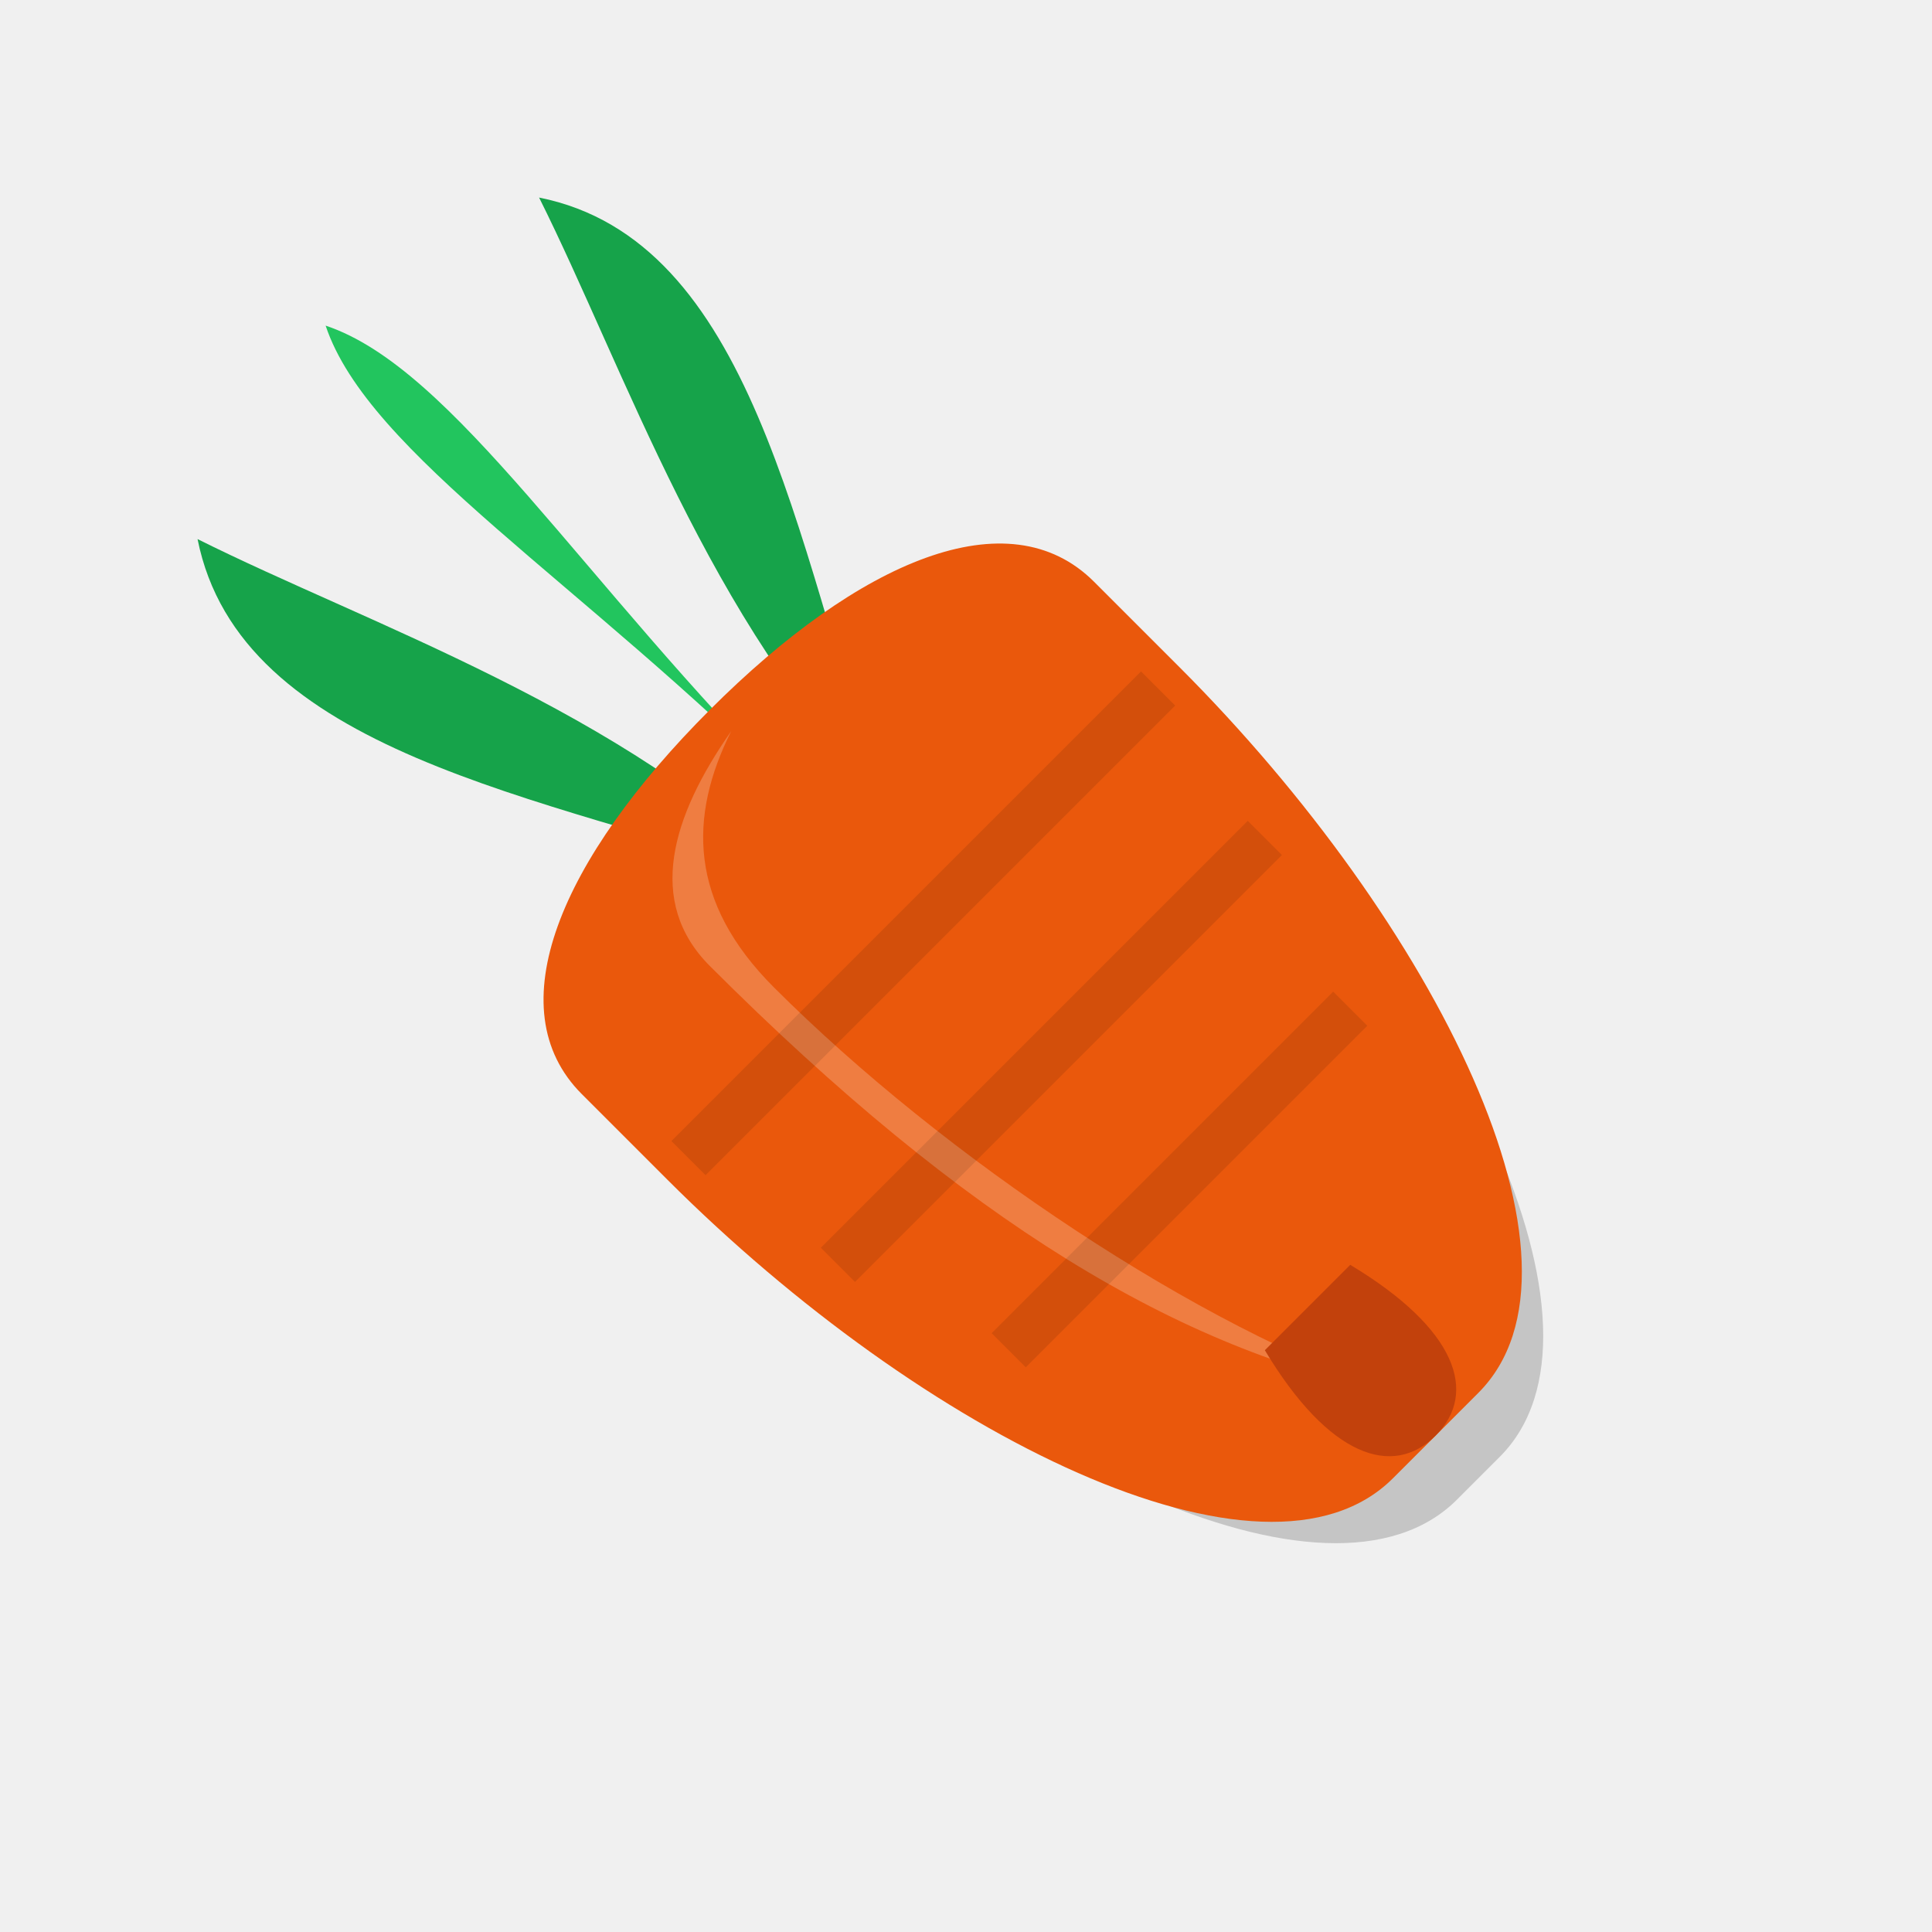
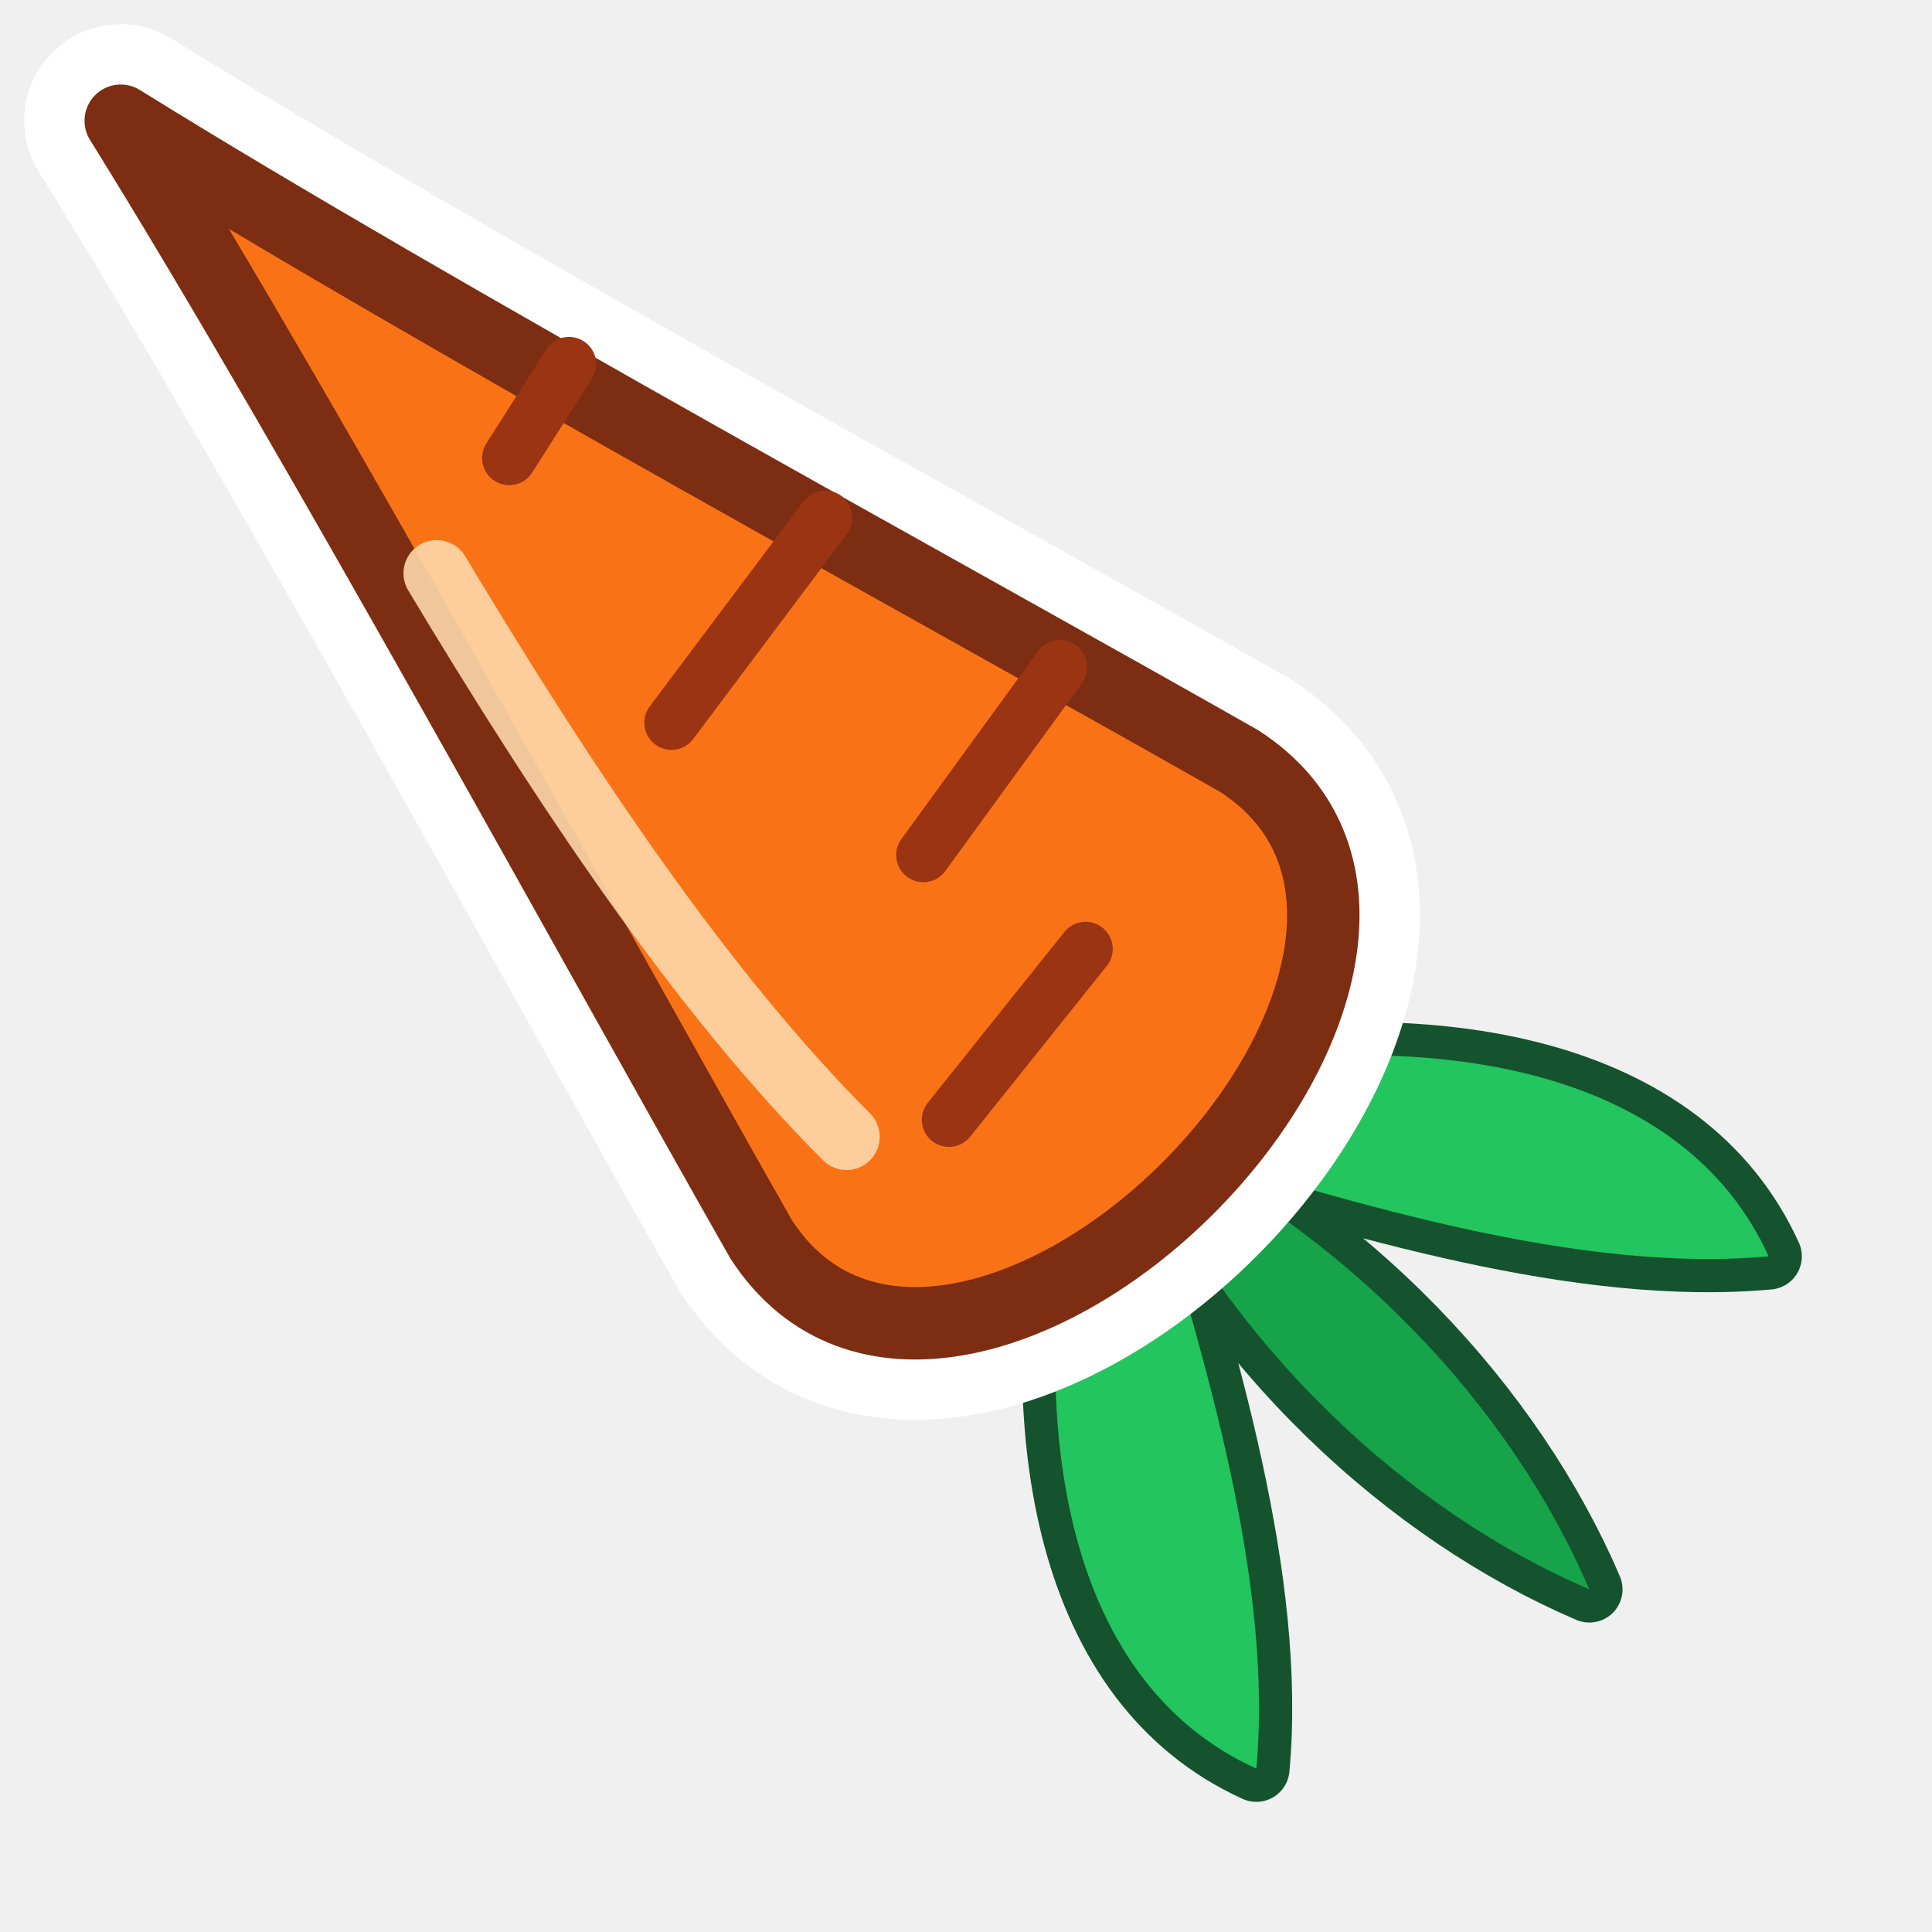
<svg xmlns="http://www.w3.org/2000/svg" width="32" height="32" viewBox="0 0 32 32">
-   <g transform="translate(16 16) rotate(-45) translate(-16 -16)">
-     <path d="M15 13 C13 9 10 5 12 2 C13 5 15 9 15 13Z" fill="#16A34A" />
-     <path d="M16 12 C16 7 15 3 16 1 C17 3 16 7 16 12Z" fill="#22C55E" />
-     <path d="M17 13 C19 9 22 5 20 2 C19 5 17 9 17 13Z" fill="#16A34A" />
-     <path d="M15.5 28 C12.5 28 10.5 22 10.5 16 L10.5 14 C10.5 12 13 11 16 11 C19 11 21.5 12 21.5 14 L21.5 16 C21.5 22 19.5 28 16.5 28Z" fill="rgba(0,0,0,0.18)" />
-     <path d="M15 27 C12 27 10 21 10 15 L10 13 C10 11 12.5 10 16 10 C19.5 10 22 11 22 13 L22 15 C22 21 20 27 17 27Z" fill="#EA580C" />
-     <path d="M13 13 C13 11.5 14.3 10.8 16 10.5 C14.5 11 13.5 12 13.5 14 C13.5 18 14.5 23 16 26 C14 23 13 19 13 13Z" fill="rgba(255,255,255,0.22)" />
-     <line x1="10.5" y1="15" x2="21.5" y2="15" stroke="rgba(0,0,0,0.1)" stroke-width="0.8" />
-     <line x1="11" y1="18" x2="21" y2="18" stroke="rgba(0,0,0,0.1)" stroke-width="0.8" />
-     <line x1="12" y1="21" x2="20" y2="21" stroke="rgba(0,0,0,0.1)" stroke-width="0.8" />
-     <path d="M16 27 C15 27 14.5 26 15 24 L17 24 C17.5 26 17 27 16 27Z" fill="#C2410C" />
+   <g transform="translate(2 2) rotate(-45)" stroke-linejoin="round" stroke-linecap="round">
+     <g fill="#22c55e" stroke="#14532d" stroke-width="1.1" paint-order="stroke">
+       <path d="M-1.2 23.5 C-4.8 26 -7.2 29.4 -6 32.6 C-3.6 30.6 -1.8 27.2 -0.2 24.2 Z" />
+       <path d="M1.2 23.5 C4.8 26 7.2 29.4 6 32.6 C3.6 30.6 1.8 27.2 0.2 24.2 Z" />
+       <path d="M0 23.6 C-1.4 27.4 -1.2 31.4 0 34.4 C1.2 31.4 1.4 27.4 0 23.6 Z" fill="#16a34a" />
+     </g>
+     <path d="M0 0 C1.4 6 4.2 15.5 5.6 20.6 C6.2 23.4 3.2 25 0 25 C-3.2 25 -6.2 23.4 -5.6 20.6 C-4.2 15.5 -1.4 6 0 0 Z" fill="none" stroke="#ffffff" stroke-width="3.2" />
+     <path d="M0 0 C1.4 6 4.2 15.5 5.6 20.6 C6.2 23.4 3.2 25 0 25 C-3.2 25 -6.2 23.4 -5.6 20.6 C-4.2 15.5 -1.4 6 0 0 Z" fill="#f97316" stroke="#7c2d12" stroke-width="1.2" />
+     <path d="M-1.6 9 C-2.6 13 -3.4 17 -3.4 20.4" fill="none" stroke="#fed7aa" stroke-width="1.1" opacity="0.9" />
+     <path d="M0.6 8.5 L2.4 8.1 M-0.6 13.5 L3.6 12.9 M0.8 18 L4.6 17.4 M-2 21.4 L1.6 21" fill="none" stroke="#9a3412" stroke-width="0.9" />
  </g>
</svg>
